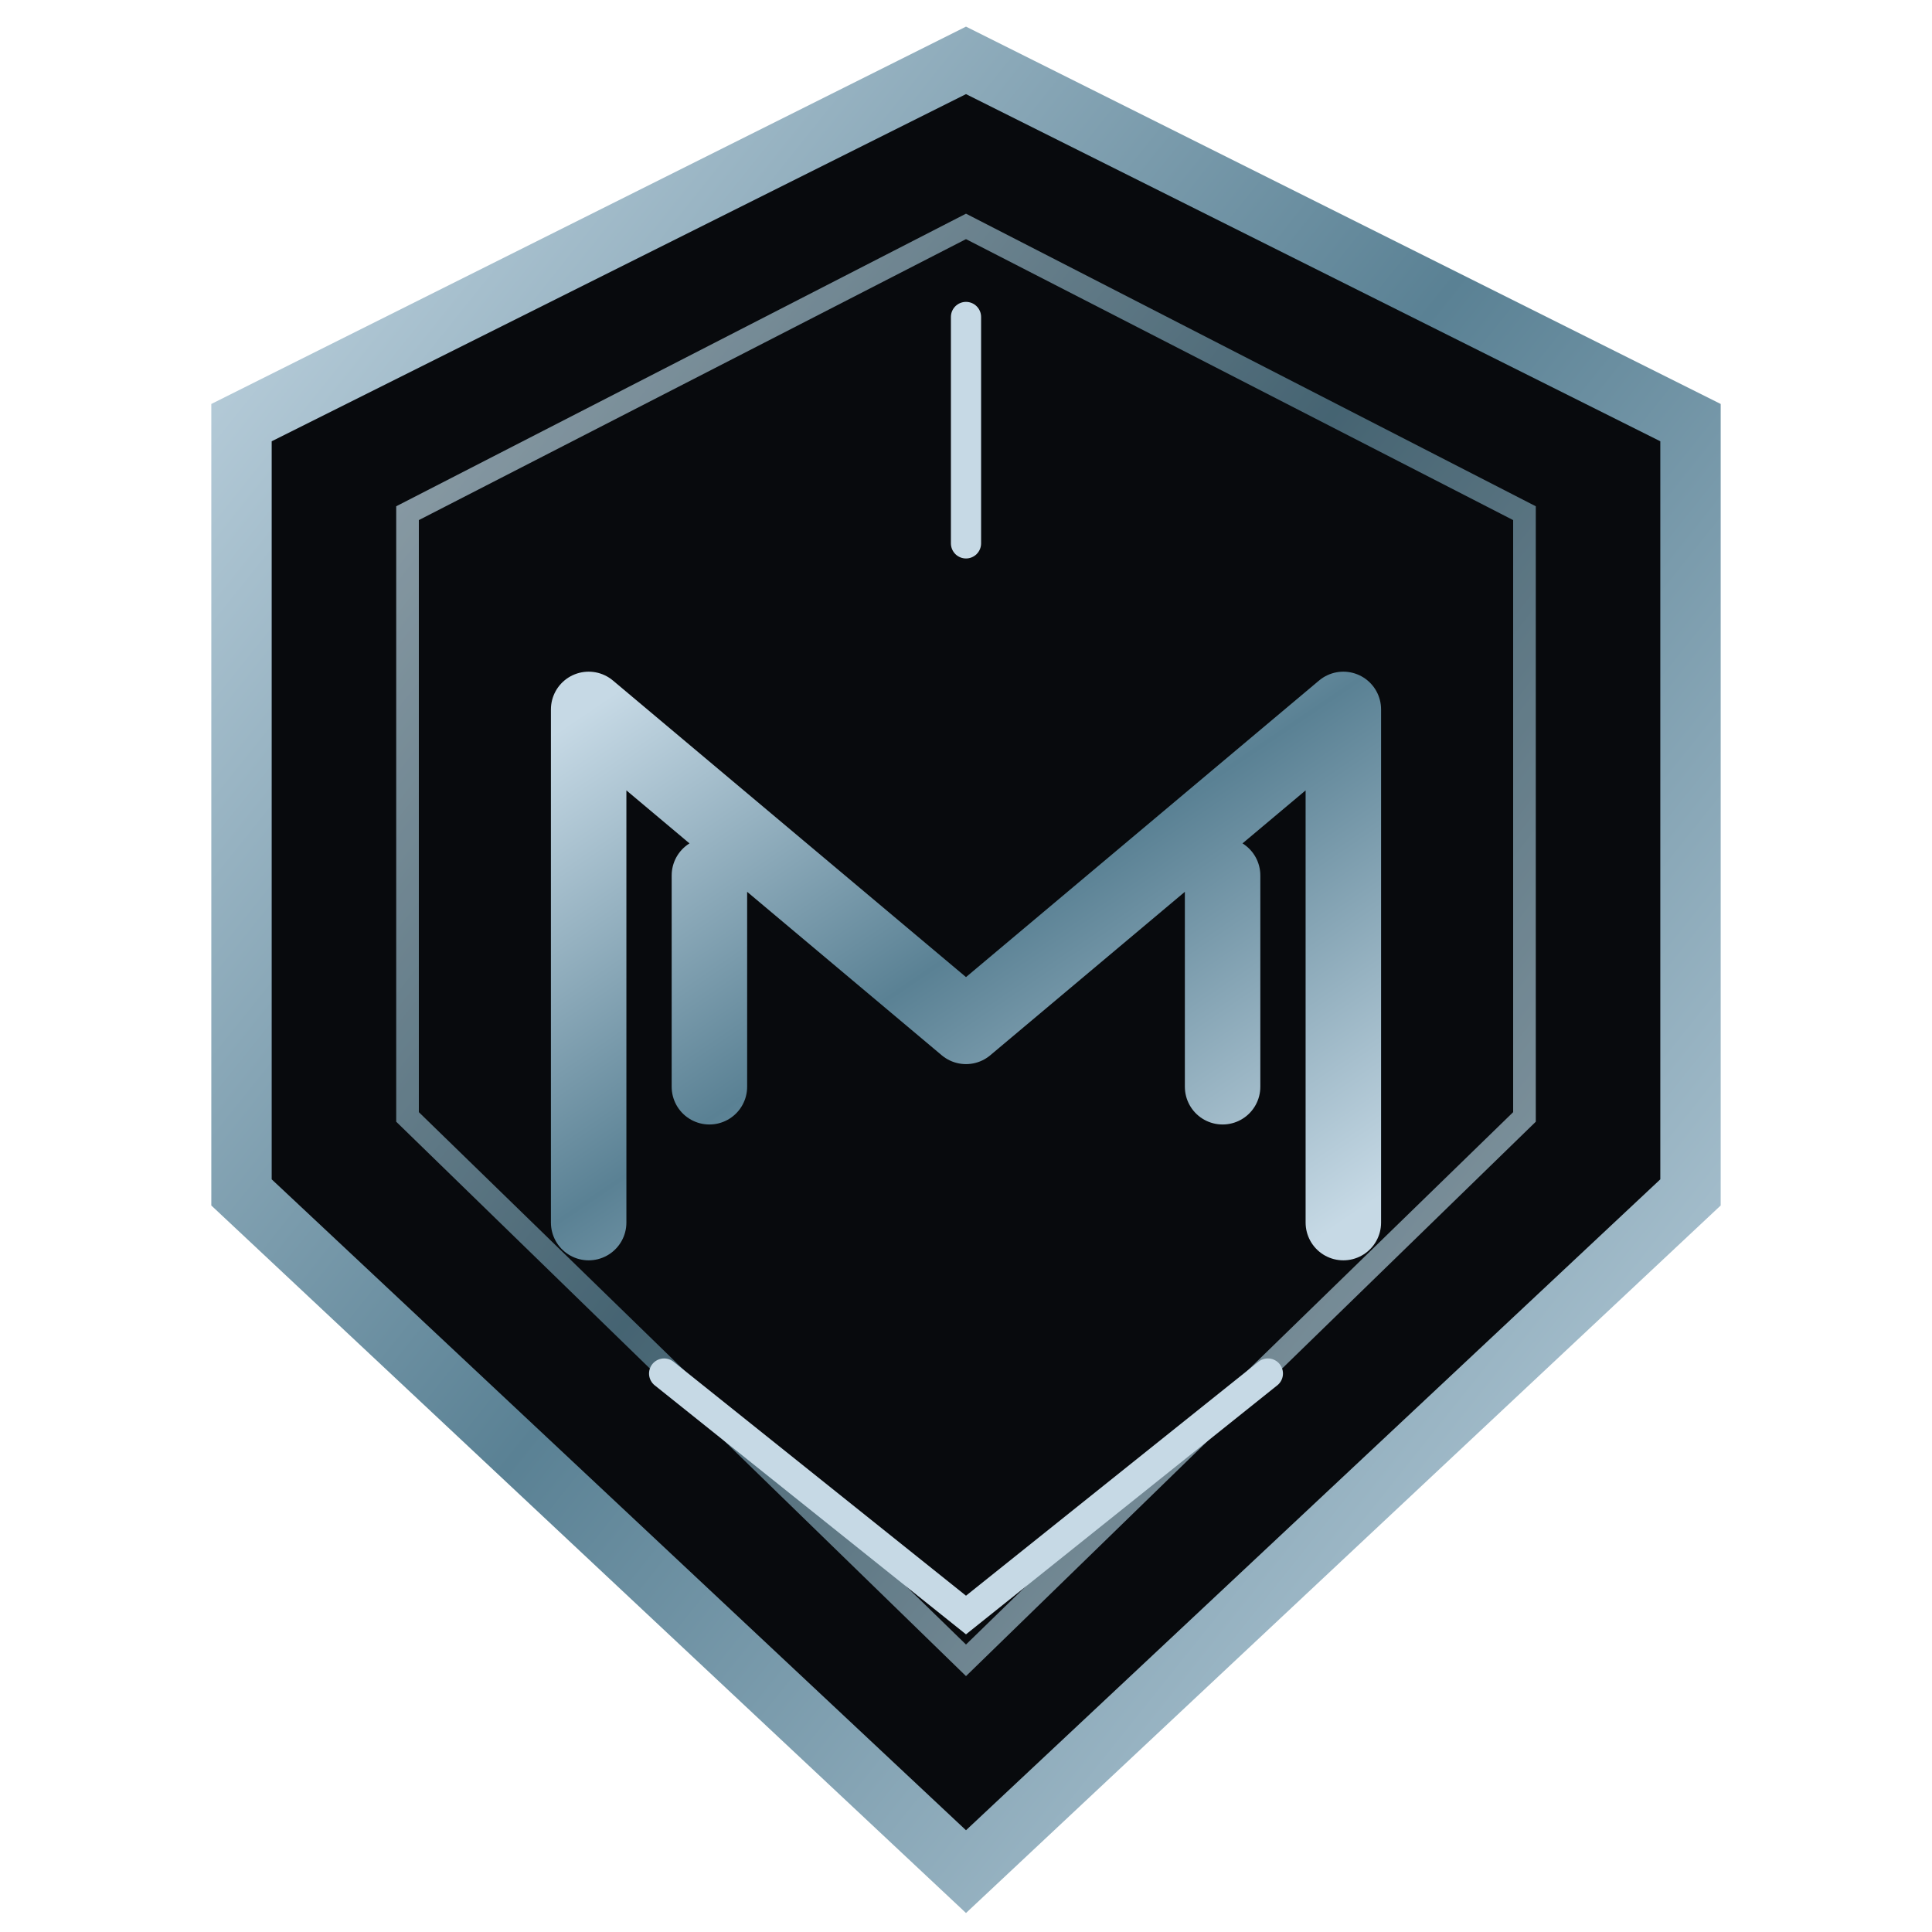
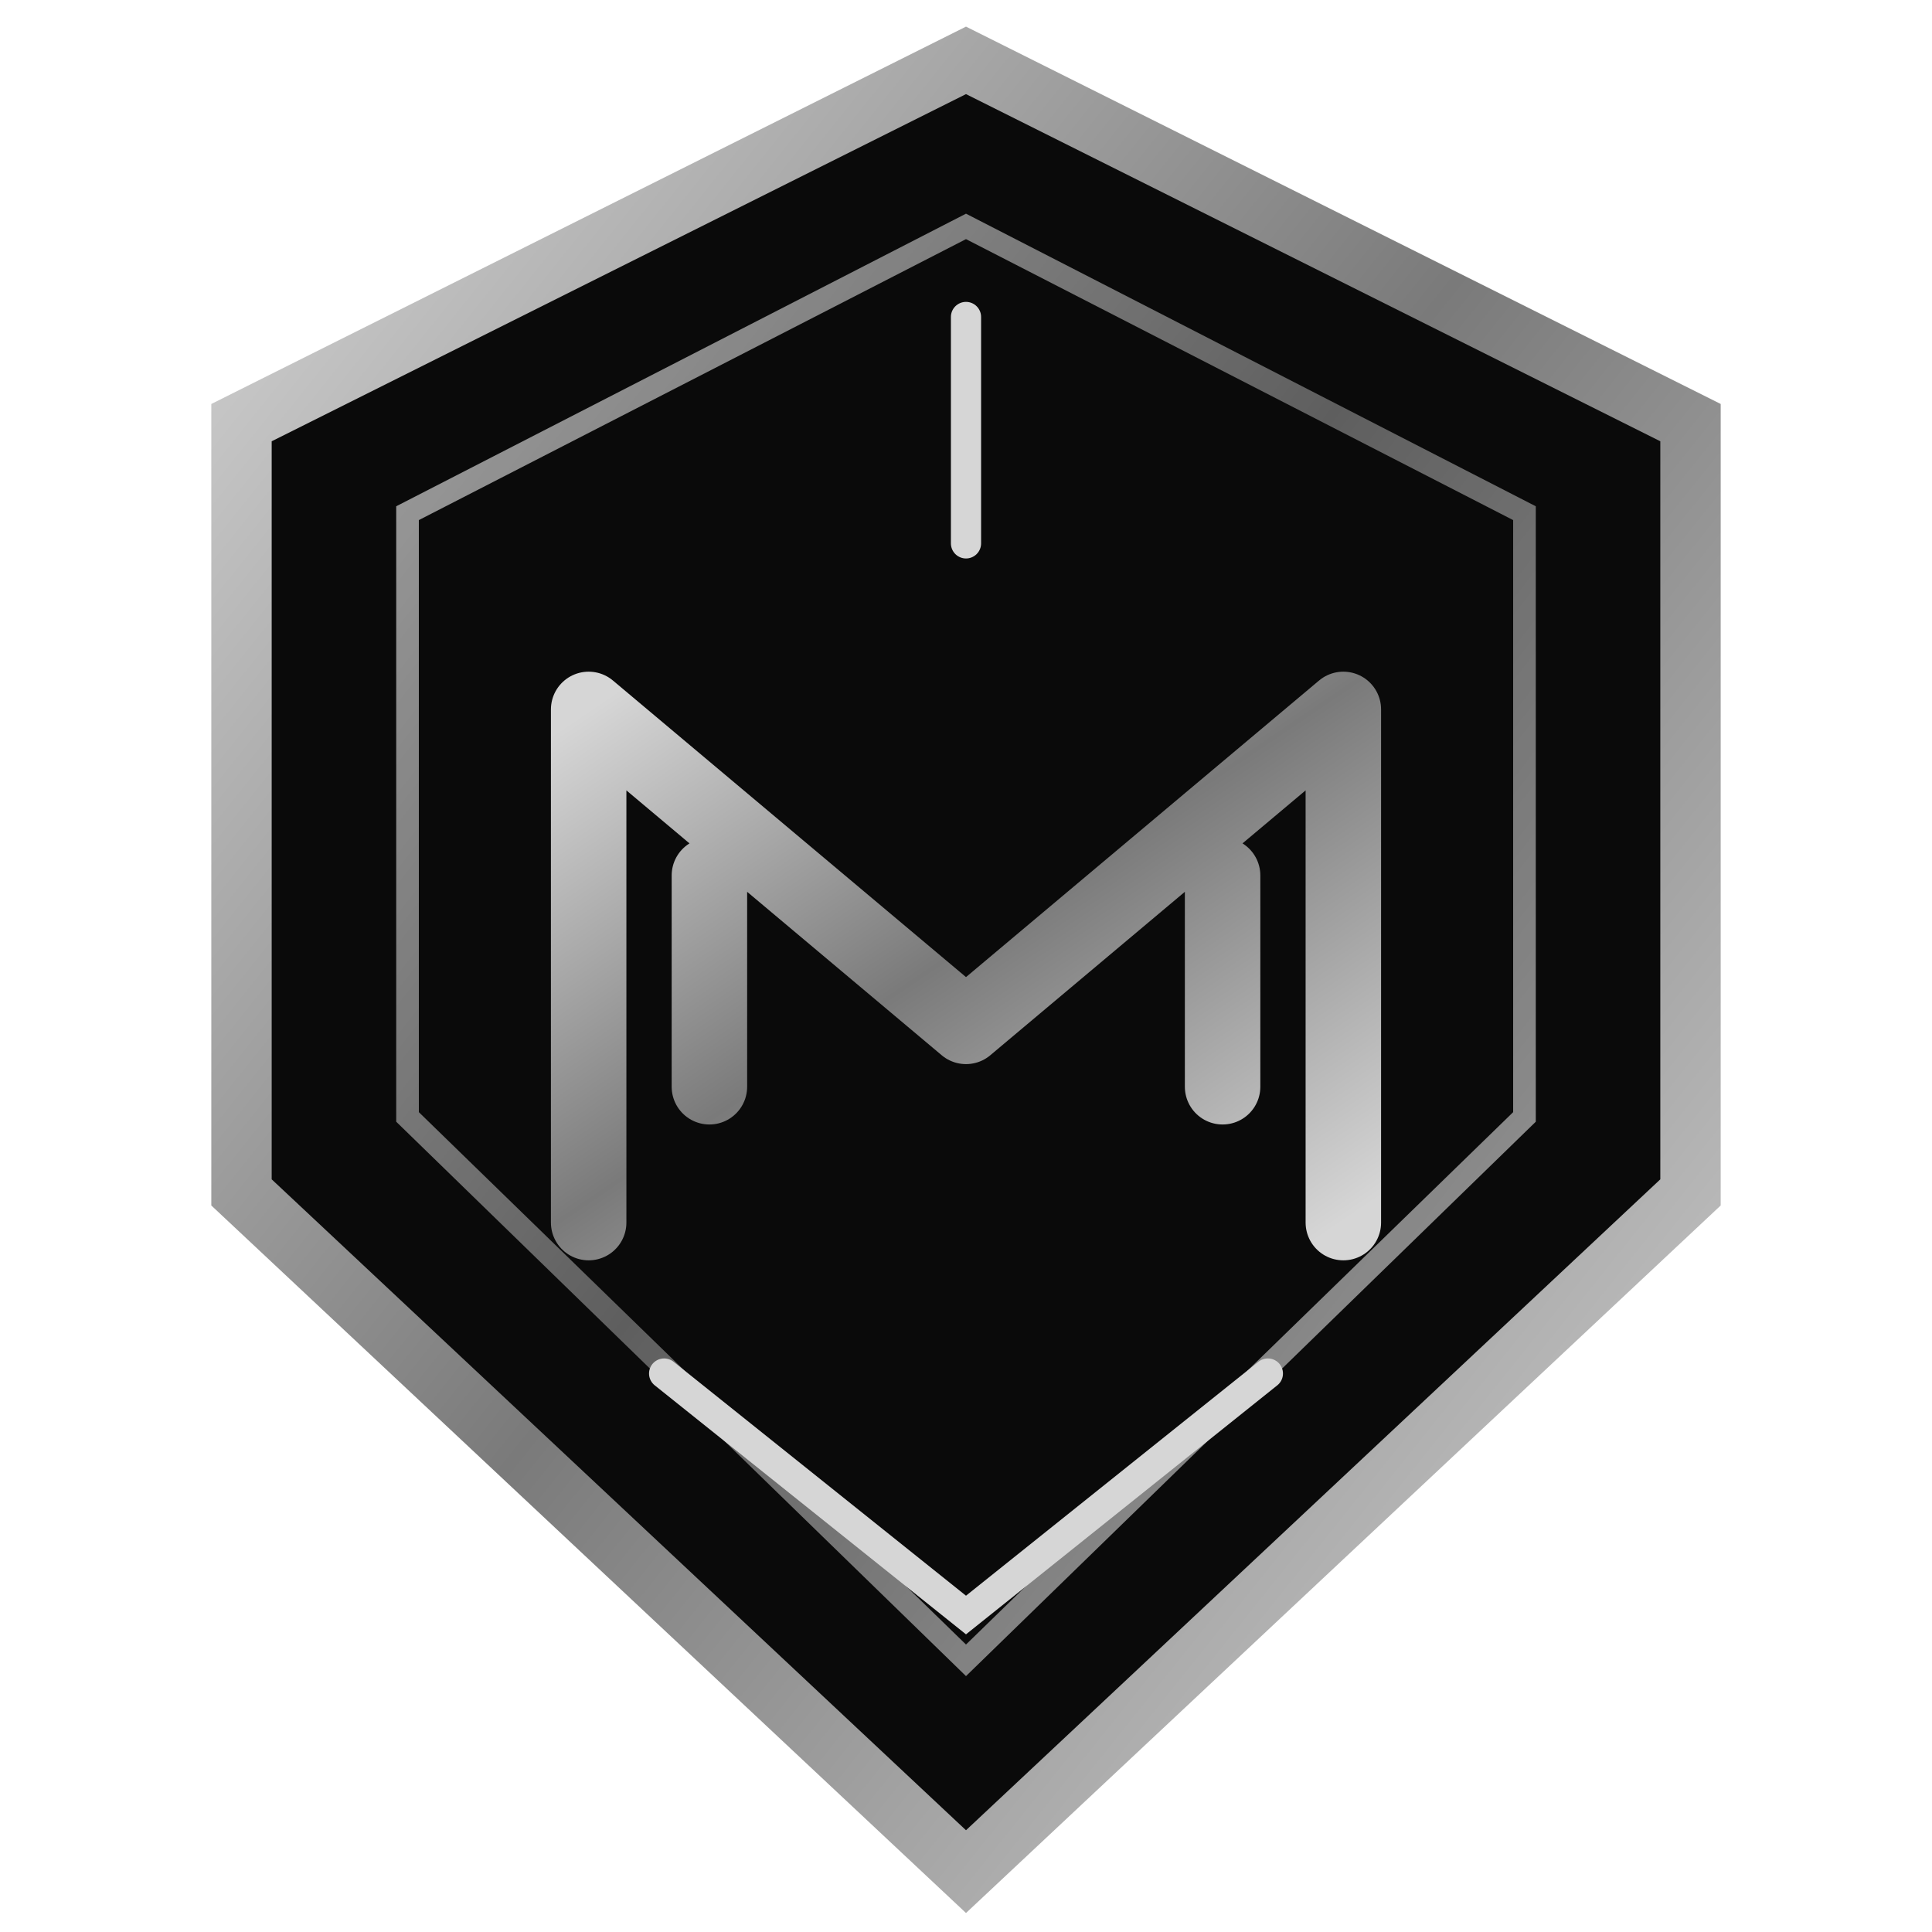
<svg xmlns="http://www.w3.org/2000/svg" viewBox="0 0 128 128">
  <defs>
    <linearGradient id="metal" x1="0" y1="0" x2="1" y2="1">
-       <stop offset="0" stop-color="#C6D9E5" />
-       <stop offset=".48" stop-color="#5A8194" />
-       <stop offset="1" stop-color="#C6D9E5" />
+       <stop offset="0" stop-color="#D6D6D6" />
+       <stop offset=".48" stop-color="#7A7A7A" />
+       <stop offset="1" stop-color="#D6D6D6" />
    </linearGradient>
  </defs>
-   <path d="M64 4 112 28v51L64 124 16 79V28Z" fill="#080A0D" stroke="url(#metal)" stroke-width="4" />
+   <path d="M64 4 112 28v51L64 124 16 79V28Z" fill="#0A0A0A" stroke="url(#metal)" stroke-width="4" />
  <path d="M64 15 101 34v40L64 110 27 74V34Z" fill="none" stroke="url(#metal)" stroke-width="1.5" opacity=".75" />
  <path d="M39 81V47l25 21 25-21v34M47 58v14m34-14v14" fill="none" stroke="url(#metal)" stroke-width="5" stroke-linecap="round" stroke-linejoin="round" />
-   <path d="M64 21v15M44 91l20 16 20-16" fill="none" stroke="#C6D9E5" stroke-width="2" stroke-linecap="round" />
+   <path d="M64 21v15M44 91l20 16 20-16" fill="none" stroke="#D6D6D6" stroke-width="2" stroke-linecap="round" />
</svg>
